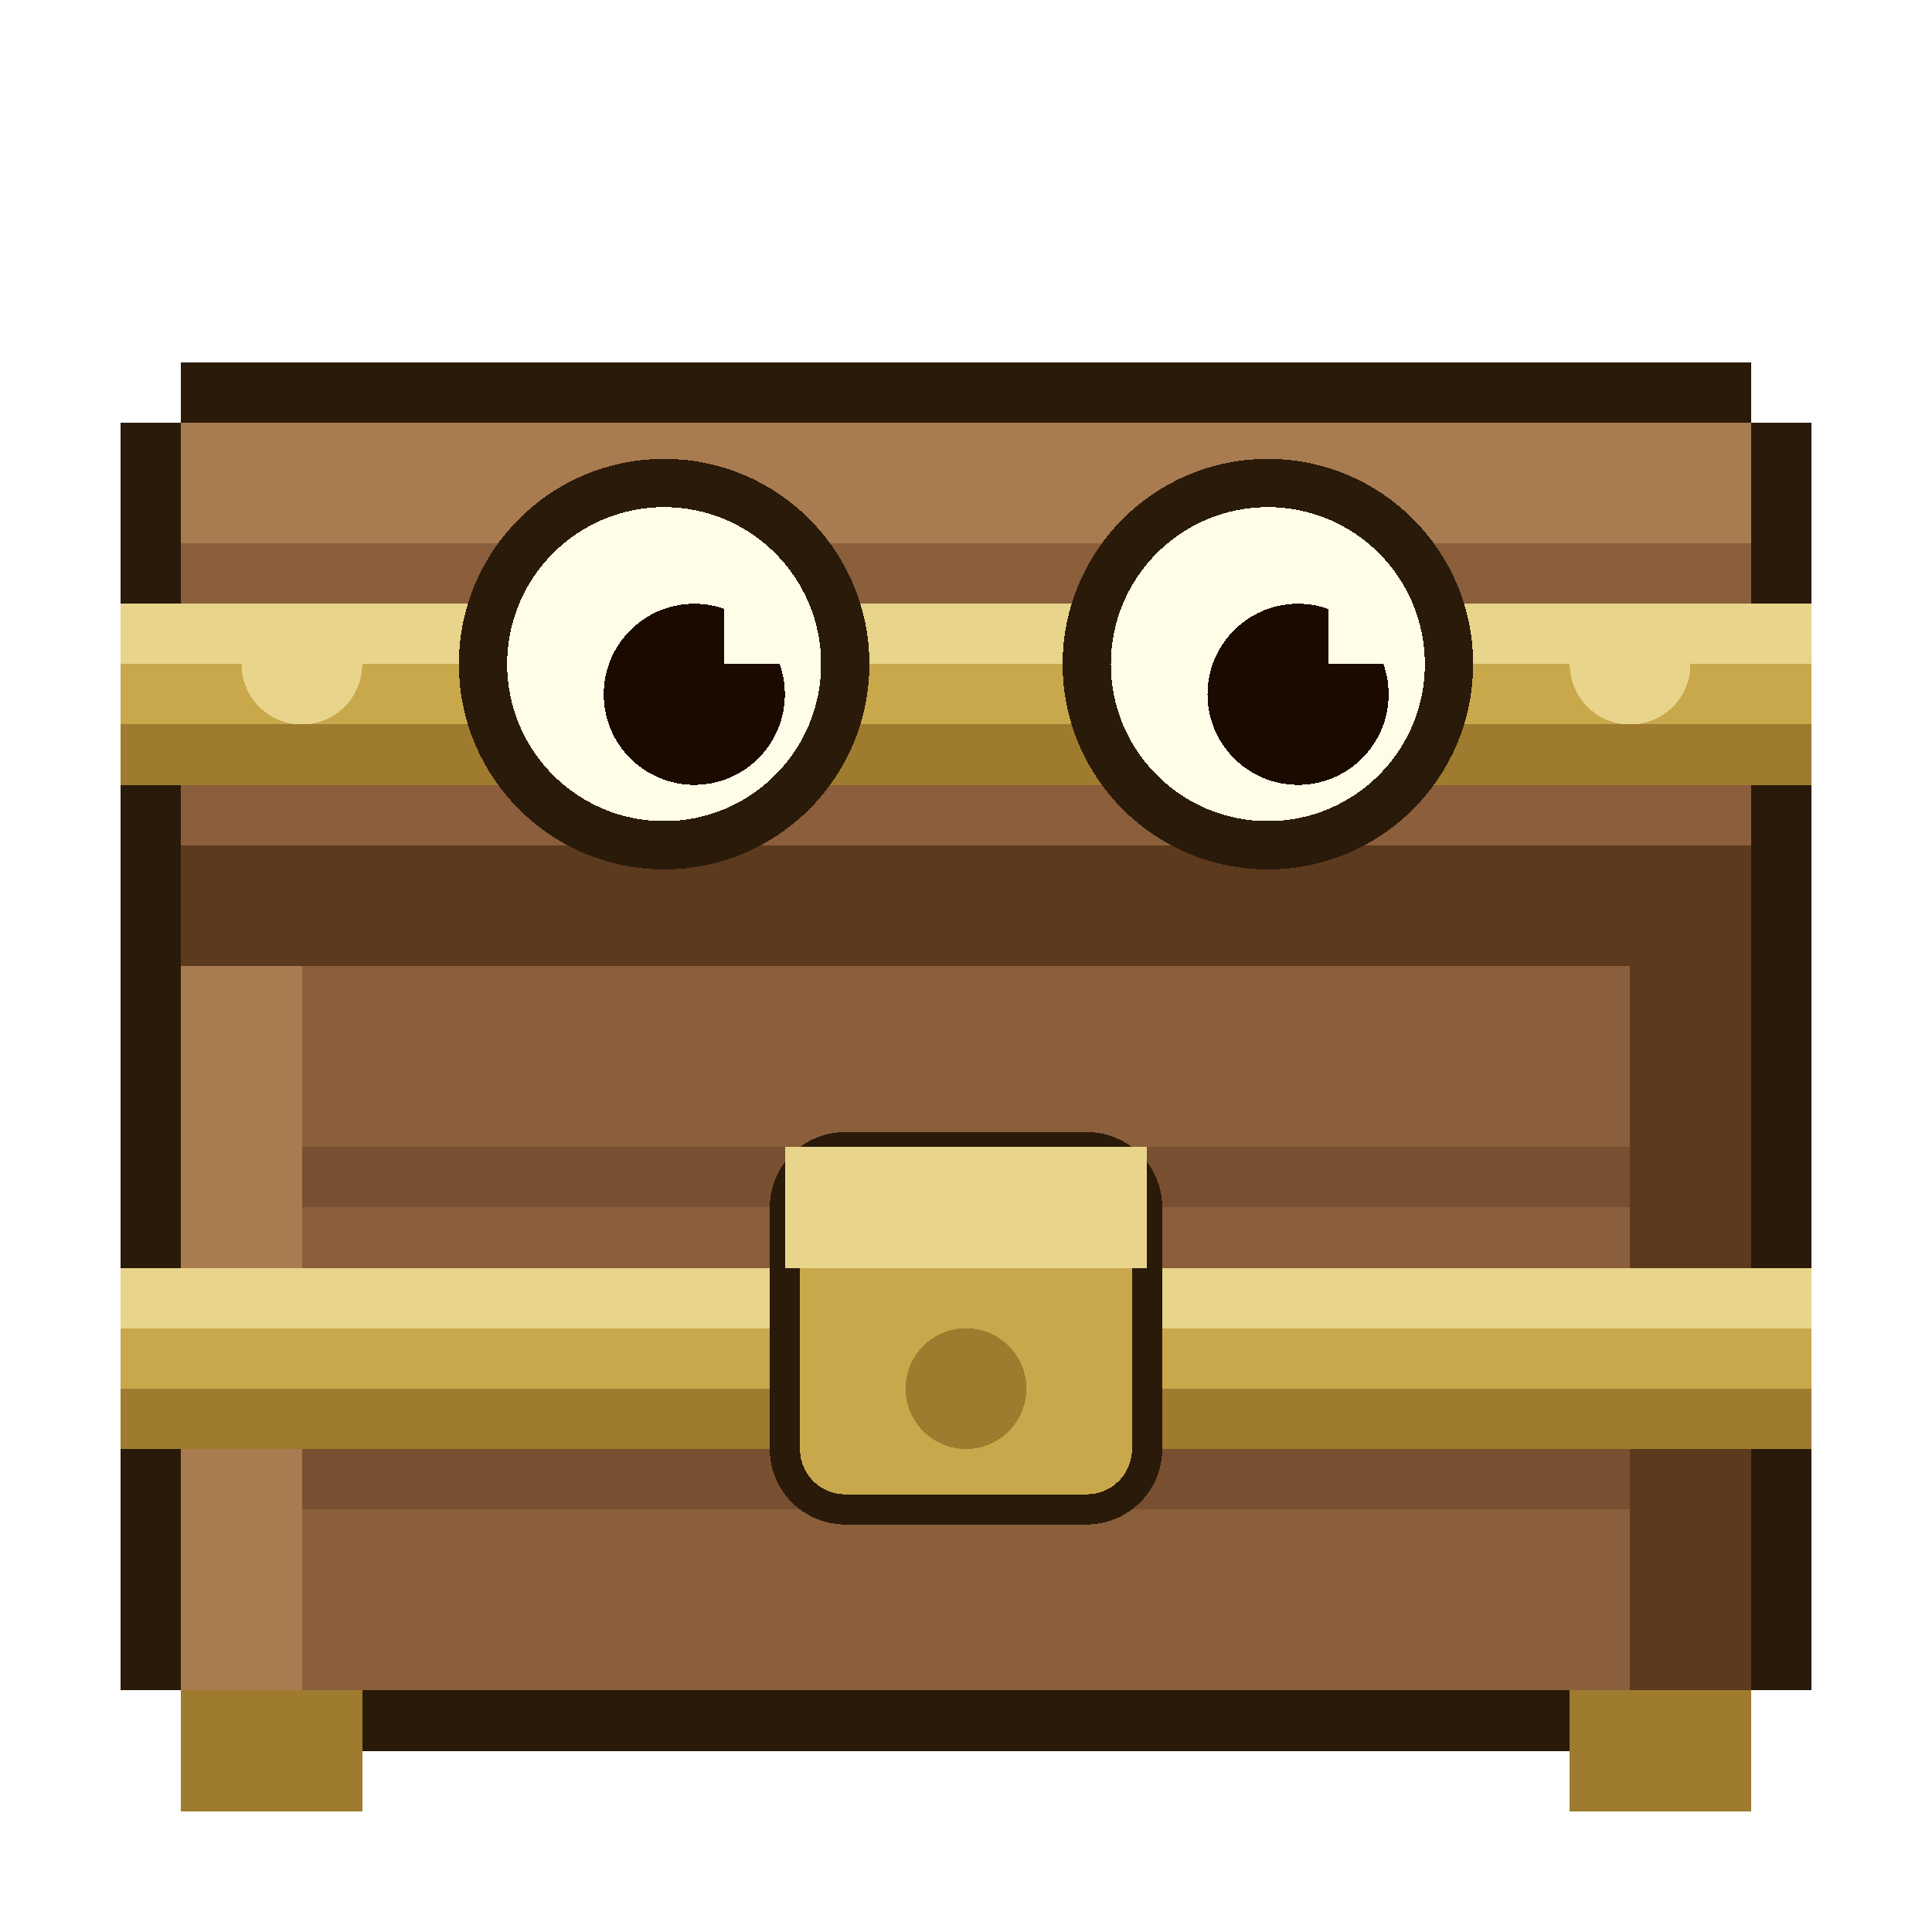
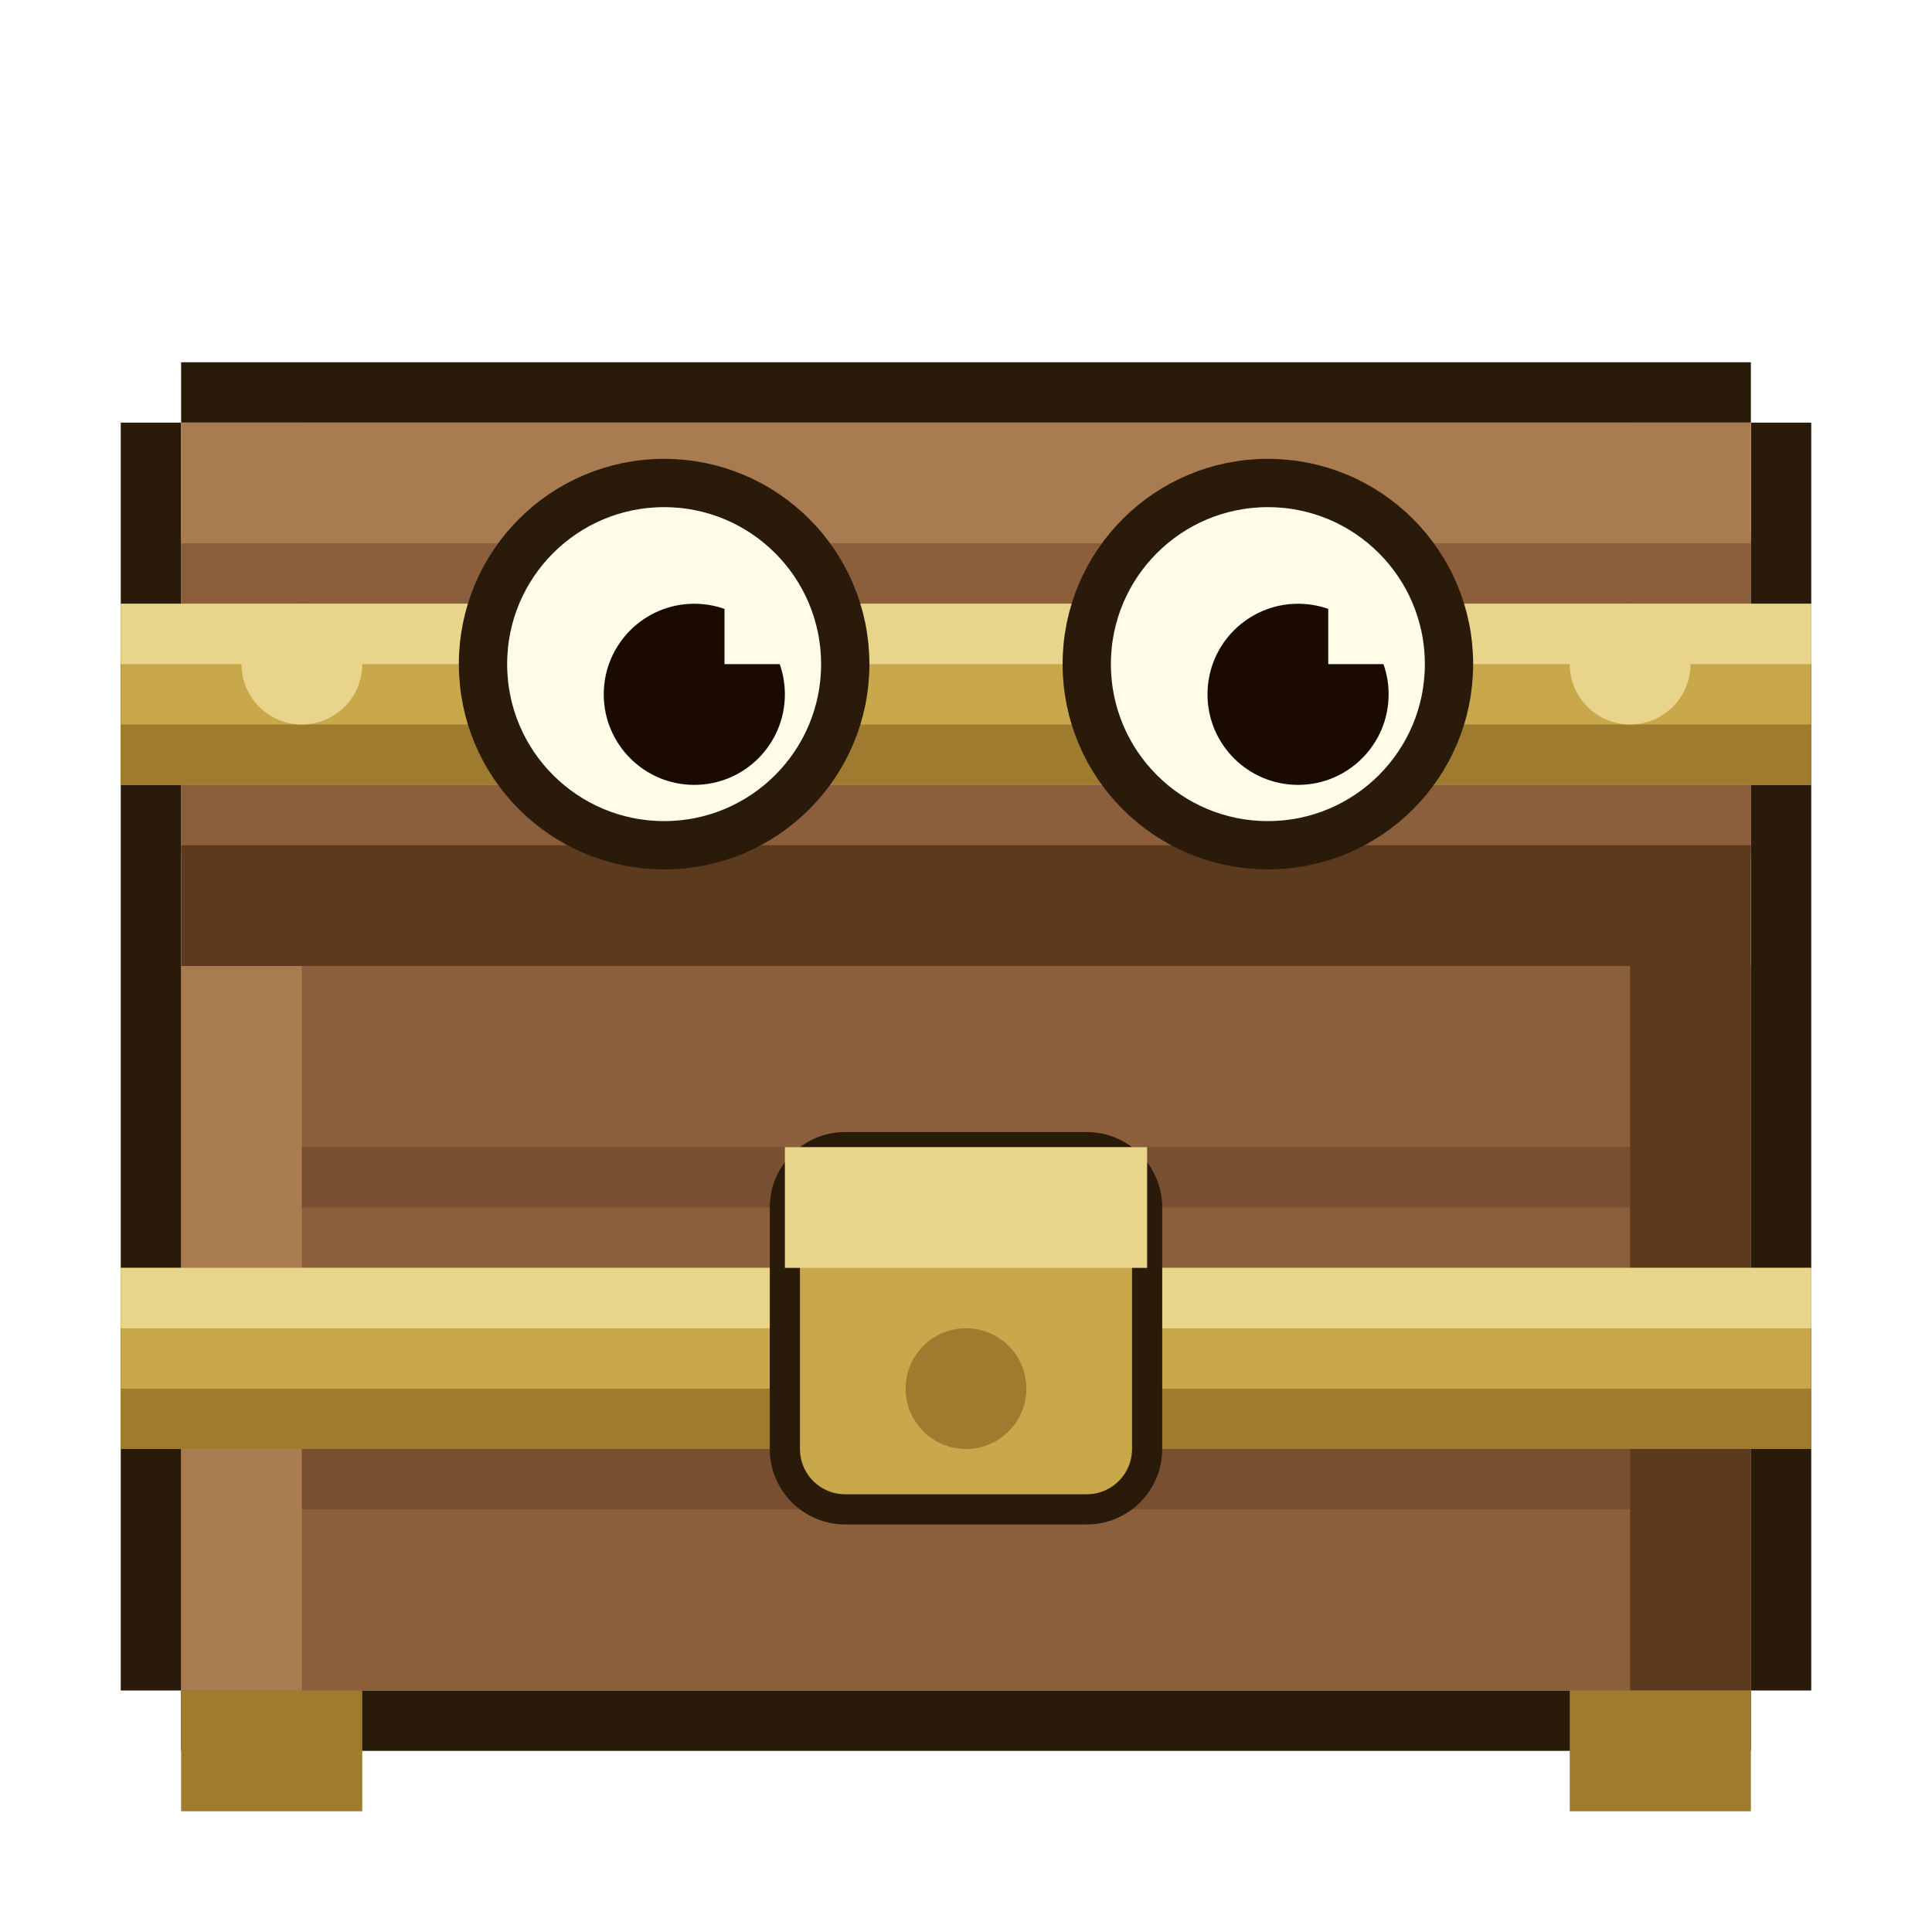
- <svg xmlns="http://www.w3.org/2000/svg" viewBox="0 0 32 32" shape-rendering="crispEdges" style="image-rendering: pixelated">
+ <svg xmlns="http://www.w3.org/2000/svg" viewBox="0 0 32 32" shape-rendering="geometricPrecision">
  <style>
    .body { animation: bounce 2s ease-in-out infinite; transform-origin: 16px 16px; }
    .eye { animation: blink 4s ease-in-out infinite; }
    .eye-l { transform-origin: 11px 11px; }
    .eye-r { transform-origin: 21px 11px; }
    @keyframes bounce { 0%, 100% { transform: translateY(0); } 50% { transform: translateY(-1px); } }
    @keyframes blink { 0%, 92%, 100% { transform: scaleY(1); } 95% { transform: scaleY(0.15); } }
  </style>
  <g class="body">
    <rect x="3" y="16" width="26" height="12" fill="#8B5E3C" />
    <rect x="2" y="16" width="1" height="12" fill="#2A1A0A" />
    <rect x="29" y="16" width="1" height="12" fill="#2A1A0A" />
    <rect x="3" y="28" width="26" height="1" fill="#2A1A0A" />
    <rect x="3" y="16" width="2" height="12" fill="#A97B50" />
    <rect x="27" y="16" width="2" height="12" fill="#5C3A1E" />
    <rect x="5" y="19" width="22" height="1" fill="#5C3A1E" opacity="0.4" />
    <rect x="5" y="24" width="22" height="1" fill="#5C3A1E" opacity="0.4" />
    <rect x="2" y="21" width="28" height="3" fill="#C9A84C" />
    <rect x="2" y="21" width="28" height="1" fill="#E8D48B" />
    <rect x="2" y="23" width="28" height="1" fill="#9E7B2F" />
    <rect x="13" y="19" width="6" height="6" rx="1" fill="#C9A84C" stroke="#2A1A0A" stroke-width="0.5" />
    <rect x="13" y="19" width="6" height="2" fill="#E8D48B" />
    <rect x="15" y="22" width="2" height="2" rx="1" fill="#9E7B2F" />
    <rect x="3" y="28" width="3" height="2" fill="#9E7B2F" />
    <rect x="26" y="28" width="3" height="2" fill="#9E7B2F" />
    <g>
      <rect x="3" y="7" width="26" height="9" rx="2" fill="#8B5E3C" />
      <rect x="2" y="7" width="1" height="9" fill="#2A1A0A" />
      <rect x="29" y="7" width="1" height="9" fill="#2A1A0A" />
      <rect x="3" y="6" width="26" height="1" fill="#2A1A0A" />
      <rect x="3" y="7" width="26" height="2" fill="#A97B50" />
      <rect x="3" y="14" width="26" height="2" fill="#5C3A1E" />
      <rect x="2" y="10" width="28" height="3" fill="#C9A84C" />
      <rect x="2" y="10" width="28" height="1" fill="#E8D48B" />
      <rect x="2" y="12" width="28" height="1" fill="#9E7B2F" />
      <circle cx="5" cy="11" r="1" fill="#E8D48B" />
      <circle cx="27" cy="11" r="1" fill="#E8D48B" />
    </g>
    <g class="eye eye-l">
      <ellipse cx="11" cy="11" rx="3" ry="3" fill="#FFFDE8" stroke="#2A1A0A" stroke-width="0.8" />
      <circle cx="11.5" cy="11.5" r="1.5" fill="#1A0A00" />
      <rect x="12" y="10" width="1" height="1" fill="#FFFDE8" />
    </g>
    <g class="eye eye-r">
      <ellipse cx="21" cy="11" rx="3" ry="3" fill="#FFFDE8" stroke="#2A1A0A" stroke-width="0.8" />
      <circle cx="21.5" cy="11.5" r="1.5" fill="#1A0A00" />
      <rect x="22" y="10" width="1" height="1" fill="#FFFDE8" />
    </g>
  </g>
</svg>
